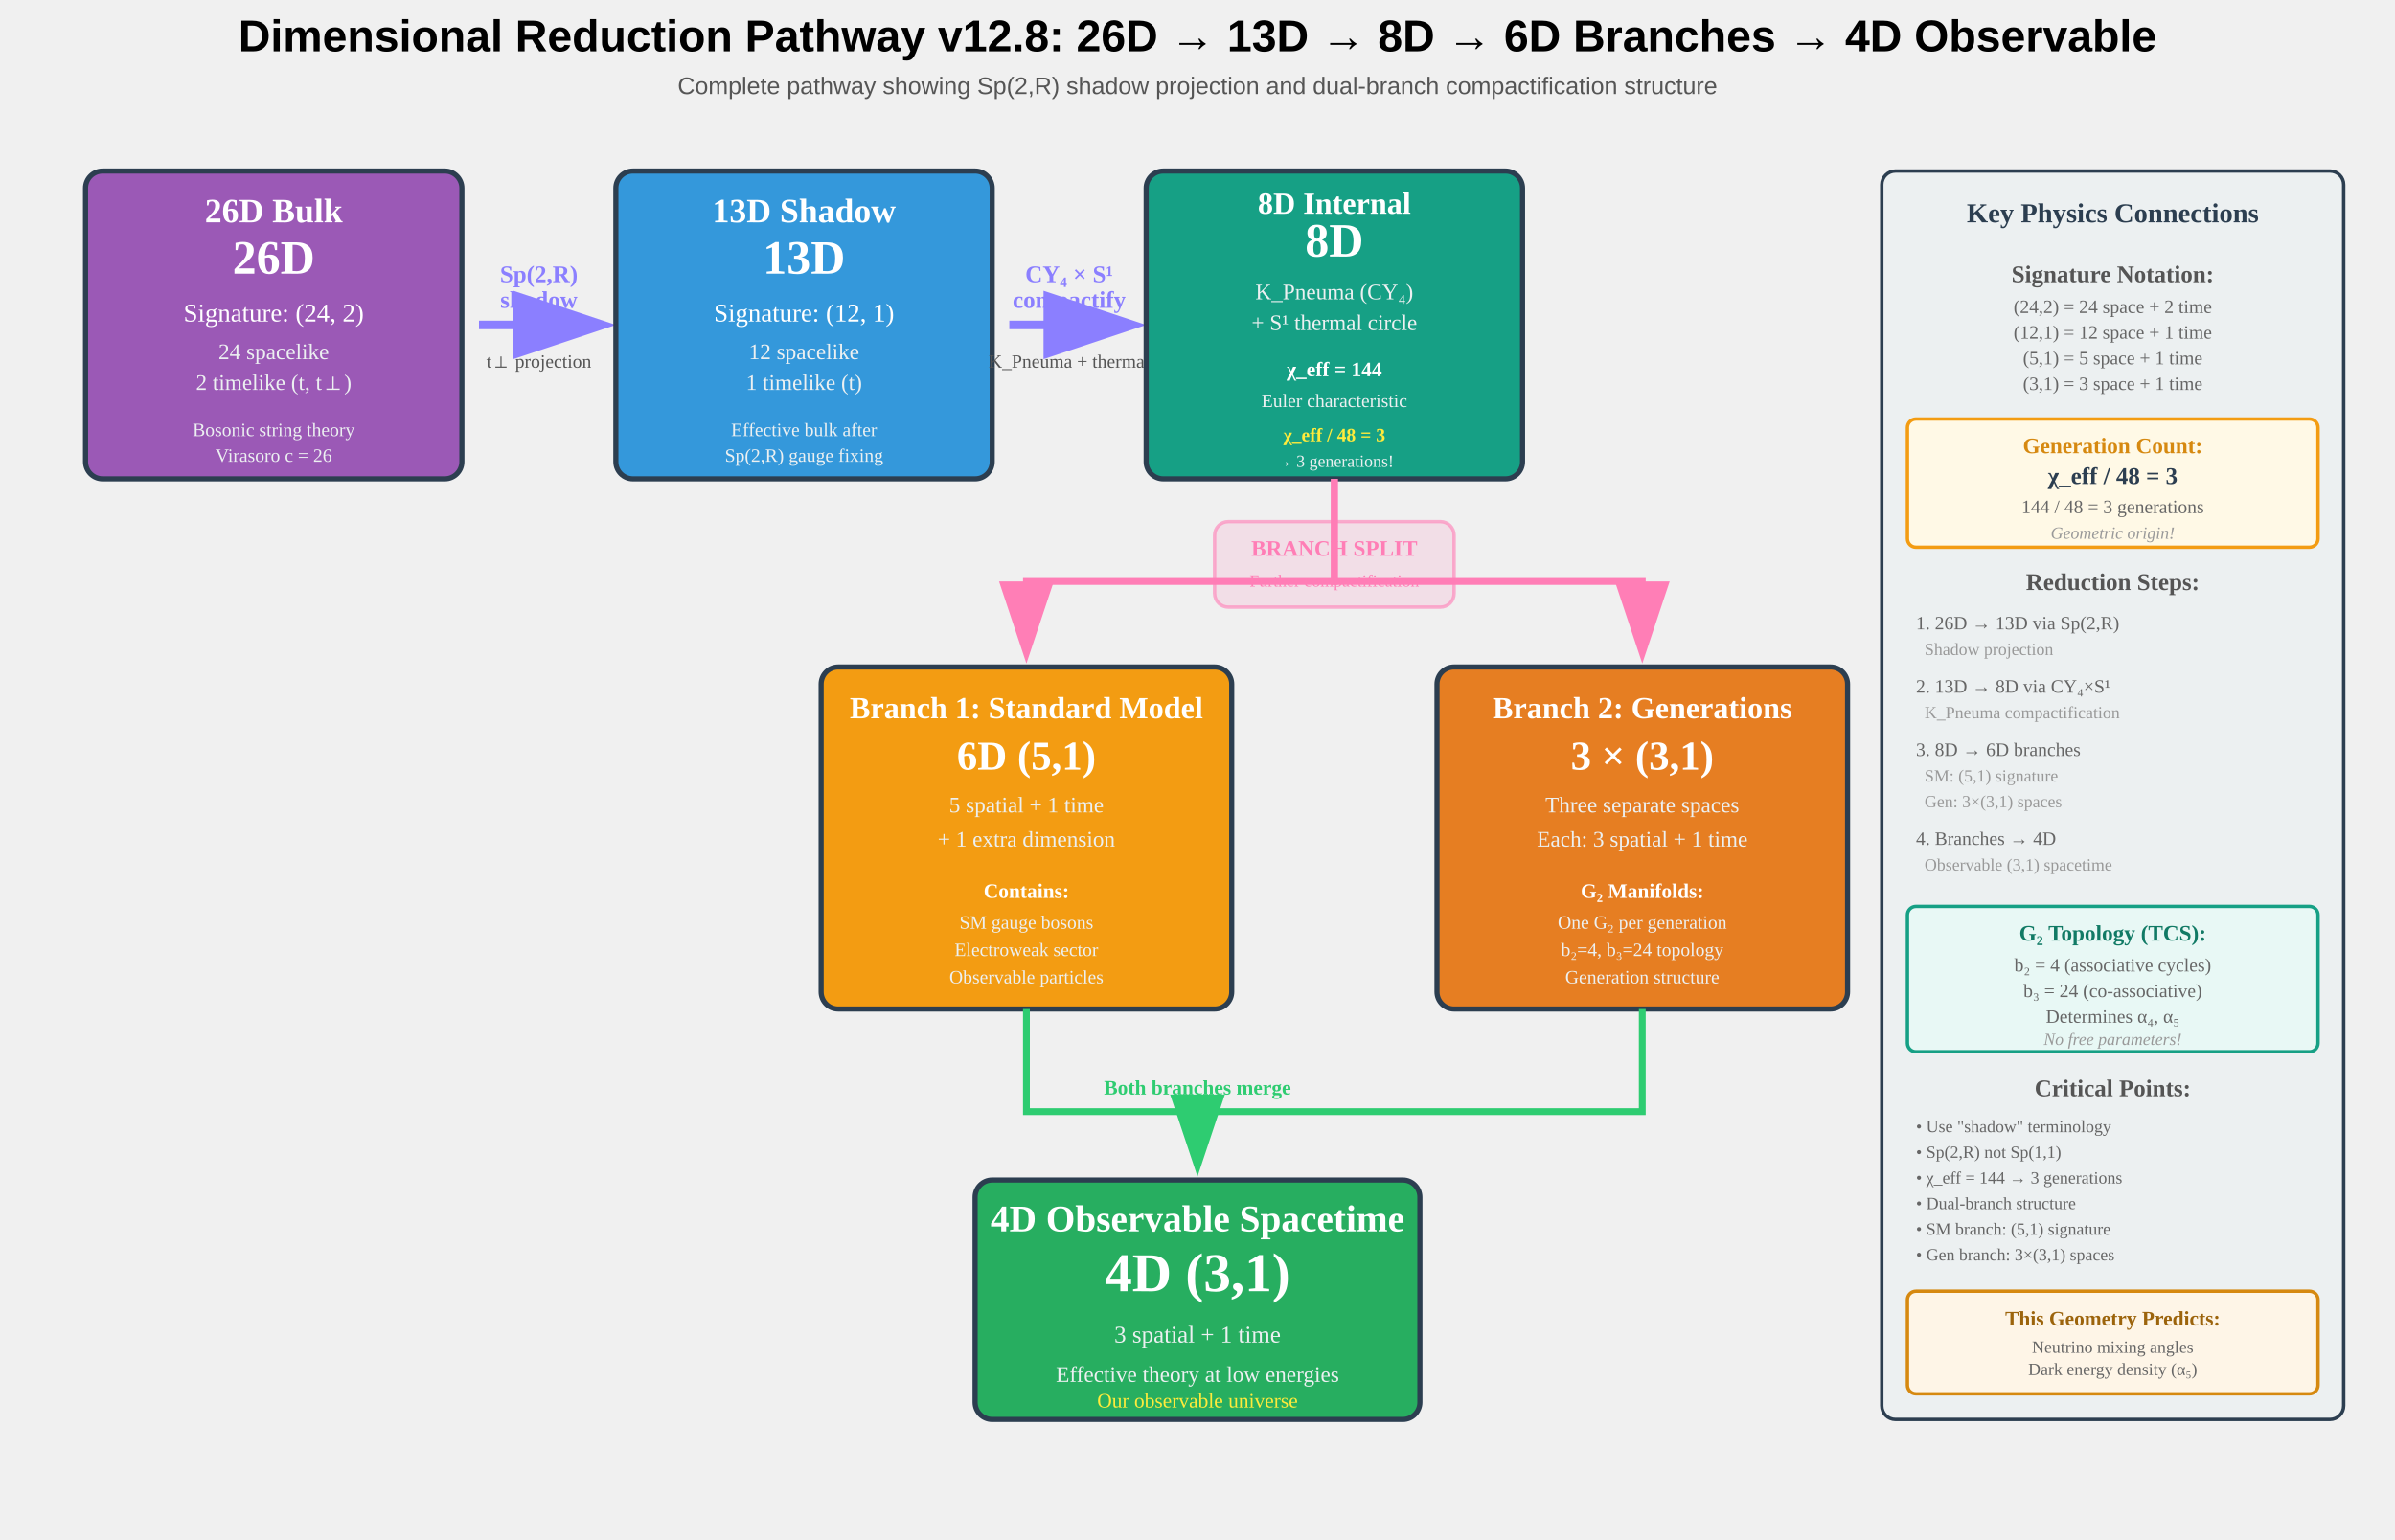
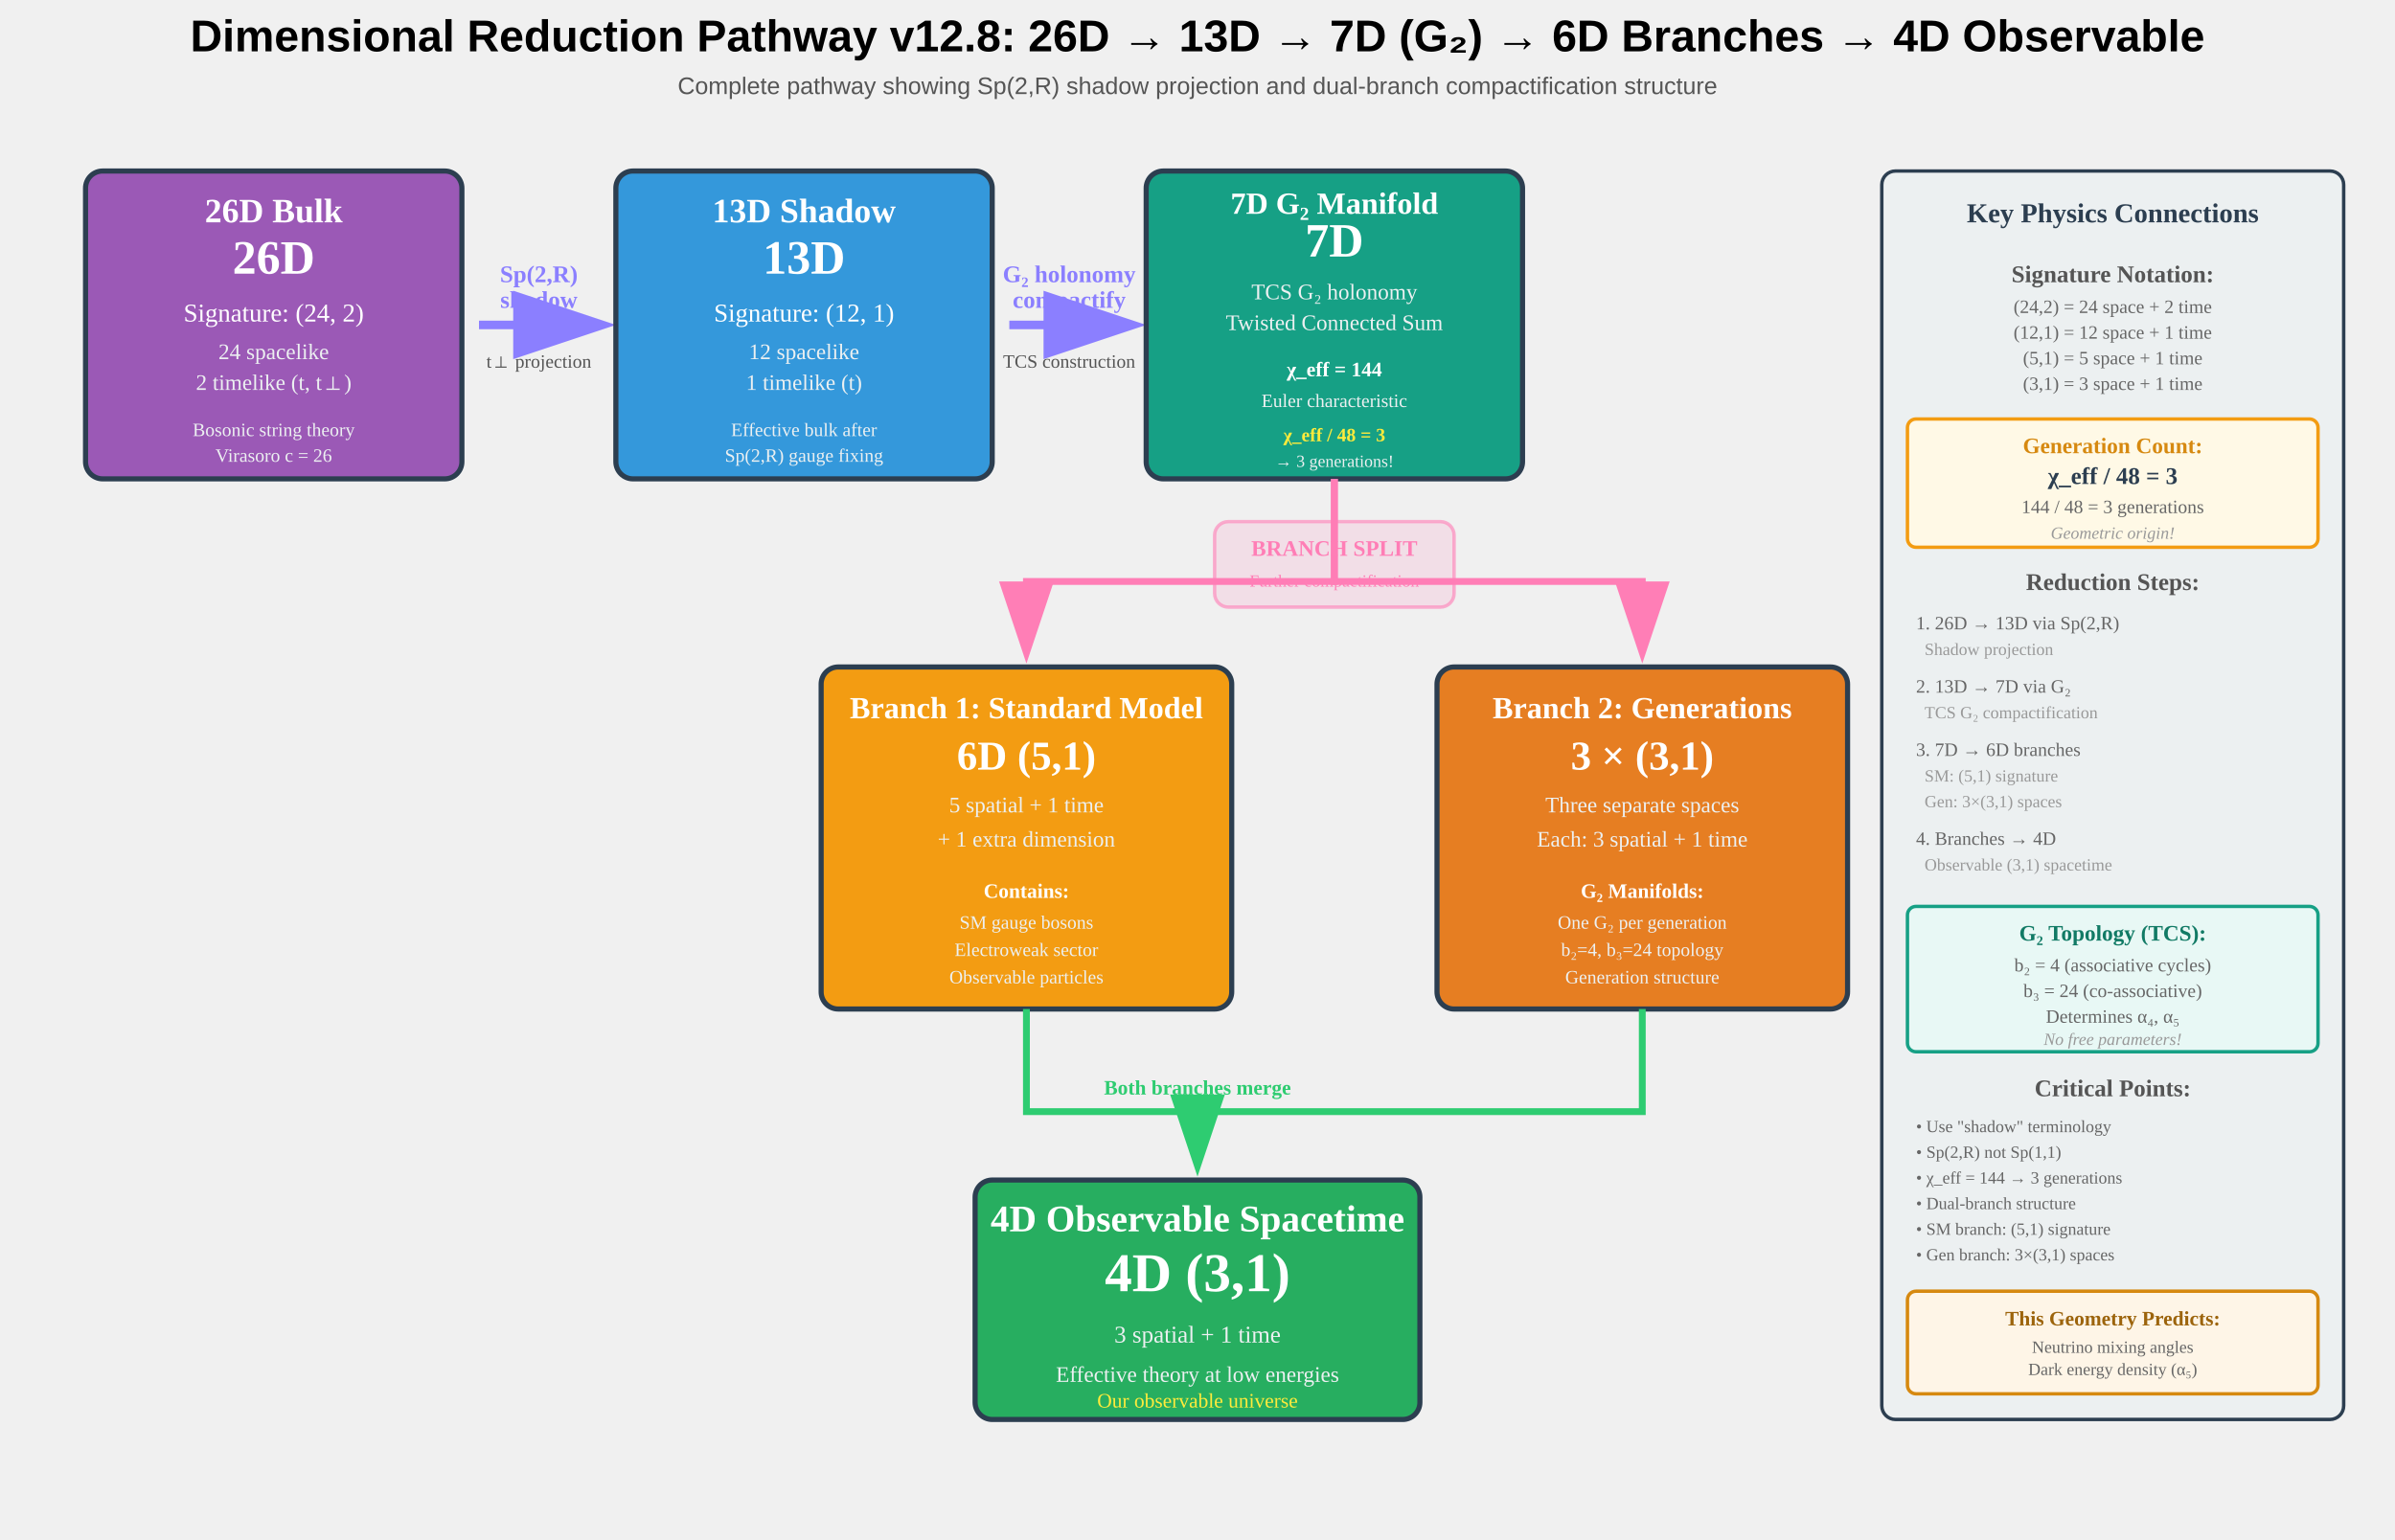
<svg xmlns="http://www.w3.org/2000/svg" width="1400" height="900">
  <text x="700" y="30" font-size="26" font-weight="bold" text-anchor="middle" font-family="Arial, sans-serif">
-     Dimensional Reduction Pathway v12.8: 26D → 13D → 8D → 6D Branches → 4D Observable
+     Dimensional Reduction Pathway v12.8: 26D → 13D → 7D (G₂) → 6D Branches → 4D Observable
  </text>
  <text x="700" y="55" font-size="14" text-anchor="middle" font-family="Arial, sans-serif" fill="#555">
    Complete pathway showing Sp(2,R) shadow projection and dual-branch compactification structure
  </text>
  <g id="stage1">
    <rect x="50" y="100" width="220" height="180" fill="#9b59b6" stroke="#2c3e50" stroke-width="3" rx="10" />
    <text x="160" y="130" font-size="20" font-weight="bold" text-anchor="middle" fill="white">26D Bulk</text>
    <text x="160" y="160" font-size="28" font-weight="bold" text-anchor="middle" fill="white">26D</text>
    <text x="160" y="188" font-size="15" text-anchor="middle" fill="white">Signature: (24, 2)</text>
    <text x="160" y="210" font-size="13" text-anchor="middle" fill="#ecf0f1">24 spacelike</text>
    <text x="160" y="228" font-size="13" text-anchor="middle" fill="#ecf0f1">2 timelike (t, t⊥)</text>
    <text x="160" y="255" font-size="11" text-anchor="middle" fill="#ecf0f1">Bosonic string theory</text>
    <text x="160" y="270" font-size="11" text-anchor="middle" fill="#ecf0f1">Virasoro c = 26</text>
  </g>
  <g id="arrow1">
    <path d="M 280 190 L 350 190" stroke="#8b7fff" stroke-width="5" fill="none" marker-end="url(#arrowhead1)" />
    <text x="315" y="165" font-size="14" font-weight="bold" text-anchor="middle" fill="#8b7fff">Sp(2,R)</text>
    <text x="315" y="180" font-size="14" font-weight="bold" text-anchor="middle" fill="#8b7fff">shadow</text>
    <text x="315" y="215" font-size="11" text-anchor="middle" fill="#555">t⊥ projection</text>
  </g>
  <g id="stage2">
    <rect x="360" y="100" width="220" height="180" fill="#3498db" stroke="#2c3e50" stroke-width="3" rx="10" />
    <text x="470" y="130" font-size="20" font-weight="bold" text-anchor="middle" fill="white">13D Shadow</text>
    <text x="470" y="160" font-size="28" font-weight="bold" text-anchor="middle" fill="white">13D</text>
    <text x="470" y="188" font-size="15" text-anchor="middle" fill="white">Signature: (12, 1)</text>
    <text x="470" y="210" font-size="13" text-anchor="middle" fill="#ecf0f1">12 spacelike</text>
    <text x="470" y="228" font-size="13" text-anchor="middle" fill="#ecf0f1">1 timelike (t)</text>
    <text x="470" y="255" font-size="11" text-anchor="middle" fill="#ecf0f1">Effective bulk after</text>
    <text x="470" y="270" font-size="11" text-anchor="middle" fill="#ecf0f1">Sp(2,R) gauge fixing</text>
  </g>
  <g id="arrow2">
    <path d="M 590 190 L 660 190" stroke="#8b7fff" stroke-width="5" fill="none" marker-end="url(#arrowhead1)" />
-     <text x="625" y="165" font-size="14" font-weight="bold" text-anchor="middle" fill="#8b7fff">CY₄ × S¹</text>
+     <text x="625" y="165" font-size="14" font-weight="bold" text-anchor="middle" fill="#8b7fff">G₂ holonomy</text>
    <text x="625" y="180" font-size="14" font-weight="bold" text-anchor="middle" fill="#8b7fff">compactify</text>
-     <text x="625" y="215" font-size="11" text-anchor="middle" fill="#555">K_Pneuma + thermal</text>
+     <text x="625" y="215" font-size="11" text-anchor="middle" fill="#555">TCS construction</text>
  </g>
  <g id="stage3">
    <rect x="670" y="100" width="220" height="180" fill="#16a085" stroke="#2c3e50" stroke-width="3" rx="10" />
-     <text x="780" y="125" font-size="18" font-weight="bold" text-anchor="middle" fill="white">8D Internal</text>
-     <text x="780" y="150" font-size="28" font-weight="bold" text-anchor="middle" fill="white">8D</text>
-     <text x="780" y="175" font-size="13" text-anchor="middle" fill="#ecf0f1">K_Pneuma (CY₄)</text>
-     <text x="780" y="193" font-size="13" text-anchor="middle" fill="#ecf0f1">+ S¹ thermal circle</text>
+     <text x="780" y="125" font-size="18" font-weight="bold" text-anchor="middle" fill="white">7D G₂ Manifold</text>
+     <text x="780" y="150" font-size="28" font-weight="bold" text-anchor="middle" fill="white">7D</text>
+     <text x="780" y="175" font-size="13" text-anchor="middle" fill="#ecf0f1">TCS G₂ holonomy</text>
+     <text x="780" y="193" font-size="13" text-anchor="middle" fill="#ecf0f1">Twisted Connected Sum</text>
    <text x="780" y="220" font-size="12" font-weight="bold" text-anchor="middle" fill="white">χ_eff = 144</text>
    <text x="780" y="238" font-size="11" text-anchor="middle" fill="#ecf0f1">Euler characteristic</text>
    <text x="780" y="258" font-size="11" font-weight="bold" text-anchor="middle" fill="#ffeb3b">χ_eff / 48 = 3</text>
    <text x="780" y="273" font-size="10" text-anchor="middle" fill="#ecf0f1">→ 3 generations!</text>
  </g>
  <g id="arrow3">
    <path d="M 780 280 L 780 340 L 600 340 L 600 380" stroke="#ff7eb6" stroke-width="4" fill="none" marker-end="url(#arrowhead2)" />
    <path d="M 780 280 L 780 340 L 960 340 L 960 380" stroke="#ff7eb6" stroke-width="4" fill="none" marker-end="url(#arrowhead2)" />
    <rect x="710" y="305" width="140" height="50" rx="8" fill="rgba(255,126,182,0.15)" stroke="rgba(255,126,182,0.6)" stroke-width="2" />
    <text x="780" y="325" font-size="13" font-weight="bold" text-anchor="middle" fill="#ff7eb6">BRANCH SPLIT</text>
    <text x="780" y="343" font-size="10" text-anchor="middle" fill="#ff7eb6">Further compactification</text>
  </g>
  <g id="branch1">
    <rect x="480" y="390" width="240" height="200" fill="#f39c12" stroke="#2c3e50" stroke-width="3" rx="10" />
    <text x="600" y="420" font-size="18" font-weight="bold" text-anchor="middle" fill="white">Branch 1: Standard Model</text>
    <text x="600" y="450" font-size="24" font-weight="bold" text-anchor="middle" fill="white">6D (5,1)</text>
    <text x="600" y="475" font-size="13" text-anchor="middle" fill="#ecf0f1">5 spatial + 1 time</text>
    <text x="600" y="495" font-size="13" text-anchor="middle" fill="#ecf0f1">+ 1 extra dimension</text>
    <text x="600" y="525" font-size="12" font-weight="bold" text-anchor="middle" fill="white">Contains:</text>
    <text x="600" y="543" font-size="11" text-anchor="middle" fill="#ecf0f1">SM gauge bosons</text>
    <text x="600" y="559" font-size="11" text-anchor="middle" fill="#ecf0f1">Electroweak sector</text>
    <text x="600" y="575" font-size="11" text-anchor="middle" fill="#ecf0f1">Observable particles</text>
  </g>
  <g id="branch2">
    <rect x="840" y="390" width="240" height="200" fill="#e67e22" stroke="#2c3e50" stroke-width="3" rx="10" />
    <text x="960" y="420" font-size="18" font-weight="bold" text-anchor="middle" fill="white">Branch 2: Generations</text>
    <text x="960" y="450" font-size="24" font-weight="bold" text-anchor="middle" fill="white">3 × (3,1)</text>
    <text x="960" y="475" font-size="13" text-anchor="middle" fill="#ecf0f1">Three separate spaces</text>
    <text x="960" y="495" font-size="13" text-anchor="middle" fill="#ecf0f1">Each: 3 spatial + 1 time</text>
    <text x="960" y="525" font-size="12" font-weight="bold" text-anchor="middle" fill="white">G₂ Manifolds:</text>
    <text x="960" y="543" font-size="11" text-anchor="middle" fill="#ecf0f1">One G₂ per generation</text>
    <text x="960" y="559" font-size="11" text-anchor="middle" fill="#ecf0f1">b₂=4, b₃=24 topology</text>
    <text x="960" y="575" font-size="11" text-anchor="middle" fill="#ecf0f1">Generation structure</text>
  </g>
  <g id="convergence">
    <path d="M 600 590 L 600 650 L 700 650 L 700 680" stroke="#2ecc71" stroke-width="4" fill="none" marker-end="url(#arrowhead3)" />
    <path d="M 960 590 L 960 650 L 700 650" stroke="#2ecc71" stroke-width="4" fill="none" />
    <text x="700" y="640" font-size="12" font-weight="bold" text-anchor="middle" fill="#2ecc71">Both branches merge</text>
  </g>
  <g id="stage4">
    <rect x="570" y="690" width="260" height="140" fill="#27ae60" stroke="#2c3e50" stroke-width="3" rx="10" />
    <text x="700" y="720" font-size="22" font-weight="bold" text-anchor="middle" fill="white">4D Observable Spacetime</text>
    <text x="700" y="755" font-size="32" font-weight="bold" text-anchor="middle" fill="white">4D (3,1)</text>
    <text x="700" y="785" font-size="14" text-anchor="middle" fill="#ecf0f1">3 spatial + 1 time</text>
    <text x="700" y="808" font-size="13" text-anchor="middle" fill="#ecf0f1">Effective theory at low energies</text>
    <text x="700" y="823" font-size="12" text-anchor="middle" fill="#ffeb3b">Our observable universe</text>
  </g>
  <g id="physics-box">
    <rect x="1100" y="100" width="270" height="730" fill="#ecf0f1" stroke="#2c3e50" stroke-width="2" rx="8" />
    <text x="1235" y="130" font-size="16" font-weight="bold" text-anchor="middle" fill="#2c3e50">Key Physics Connections</text>
    <text x="1235" y="165" font-size="14" font-weight="bold" text-anchor="middle" fill="#555">Signature Notation:</text>
    <text x="1235" y="183" font-size="11" text-anchor="middle" fill="#666">(24,2) = 24 space + 2 time</text>
    <text x="1235" y="198" font-size="11" text-anchor="middle" fill="#666">(12,1) = 12 space + 1 time</text>
    <text x="1235" y="213" font-size="11" text-anchor="middle" fill="#666">(5,1) = 5 space + 1 time</text>
    <text x="1235" y="228" font-size="11" text-anchor="middle" fill="#666">(3,1) = 3 space + 1 time</text>
    <rect x="1115" y="245" width="240" height="75" fill="#fff9e6" stroke="#f39c12" stroke-width="2" rx="5" />
    <text x="1235" y="265" font-size="13" font-weight="bold" text-anchor="middle" fill="#d68910">Generation Count:</text>
    <text x="1235" y="283" font-size="14" font-weight="bold" text-anchor="middle" fill="#2c3e50">χ_eff / 48 = 3</text>
    <text x="1235" y="300" font-size="11" text-anchor="middle" fill="#666">144 / 48 = 3 generations</text>
    <text x="1235" y="315" font-size="10" text-anchor="middle" fill="#999" font-style="italic">Geometric origin!</text>
    <text x="1235" y="345" font-size="14" font-weight="bold" text-anchor="middle" fill="#555">Reduction Steps:</text>
    <text x="1120" y="368" font-size="11" text-anchor="start" fill="#666">1. 26D → 13D via Sp(2,R)</text>
    <text x="1125" y="383" font-size="10" text-anchor="start" fill="#999">Shadow projection</text>
-     <text x="1120" y="405" font-size="11" text-anchor="start" fill="#666">2. 13D → 8D via CY₄×S¹</text>
-     <text x="1125" y="420" font-size="10" text-anchor="start" fill="#999">K_Pneuma compactification</text>
-     <text x="1120" y="442" font-size="11" text-anchor="start" fill="#666">3. 8D → 6D branches</text>
+     <text x="1120" y="405" font-size="11" text-anchor="start" fill="#666">2. 13D → 7D via G₂</text>
+     <text x="1125" y="420" font-size="10" text-anchor="start" fill="#999">TCS G₂ compactification</text>
+     <text x="1120" y="442" font-size="11" text-anchor="start" fill="#666">3. 7D → 6D branches</text>
    <text x="1125" y="457" font-size="10" text-anchor="start" fill="#999">SM: (5,1) signature</text>
    <text x="1125" y="472" font-size="10" text-anchor="start" fill="#999">Gen: 3×(3,1) spaces</text>
    <text x="1120" y="494" font-size="11" text-anchor="start" fill="#666">4. Branches → 4D</text>
    <text x="1125" y="509" font-size="10" text-anchor="start" fill="#999">Observable (3,1) spacetime</text>
    <rect x="1115" y="530" width="240" height="85" fill="#e8f8f5" stroke="#16a085" stroke-width="2" rx="5" />
    <text x="1235" y="550" font-size="13" font-weight="bold" text-anchor="middle" fill="#117a65">G₂ Topology (TCS):</text>
    <text x="1235" y="568" font-size="11" text-anchor="middle" fill="#666">b₂ = 4 (associative cycles)</text>
    <text x="1235" y="583" font-size="11" text-anchor="middle" fill="#666">b₃ = 24 (co-associative)</text>
    <text x="1235" y="598" font-size="11" text-anchor="middle" fill="#666">Determines α₄, α₅</text>
    <text x="1235" y="611" font-size="10" text-anchor="middle" fill="#999" font-style="italic">No free parameters!</text>
    <text x="1235" y="641" font-size="14" font-weight="bold" text-anchor="middle" fill="#555">Critical Points:</text>
    <text x="1120" y="662" font-size="10" text-anchor="start" fill="#666">• Use "shadow" terminology</text>
    <text x="1120" y="677" font-size="10" text-anchor="start" fill="#666">• Sp(2,R) not Sp(1,1)</text>
    <text x="1120" y="692" font-size="10" text-anchor="start" fill="#666">• χ_eff = 144 → 3 generations</text>
    <text x="1120" y="707" font-size="10" text-anchor="start" fill="#666">• Dual-branch structure</text>
    <text x="1120" y="722" font-size="10" text-anchor="start" fill="#666">• SM branch: (5,1) signature</text>
    <text x="1120" y="737" font-size="10" text-anchor="start" fill="#666">• Gen branch: 3×(3,1) spaces</text>
    <rect x="1115" y="755" width="240" height="60" fill="#fef5e7" stroke="#d68910" stroke-width="2" rx="5" />
    <text x="1235" y="775" font-size="12" font-weight="bold" text-anchor="middle" fill="#9c640c">This Geometry Predicts:</text>
    <text x="1235" y="791" font-size="10" text-anchor="middle" fill="#666">Neutrino mixing angles</text>
    <text x="1235" y="804" font-size="10" text-anchor="middle" fill="#666">Dark energy density (α₅)</text>
  </g>
  <defs>
    <marker id="arrowhead1" markerWidth="12" markerHeight="12" refX="10" refY="4" orient="auto">
      <polygon points="0 0, 12 4, 0 8" fill="#8b7fff" />
    </marker>
    <marker id="arrowhead2" markerWidth="12" markerHeight="12" refX="10" refY="4" orient="auto">
      <polygon points="0 0, 12 4, 0 8" fill="#ff7eb6" />
    </marker>
    <marker id="arrowhead3" markerWidth="12" markerHeight="12" refX="10" refY="4" orient="auto">
      <polygon points="0 0, 12 4, 0 8" fill="#2ecc71" />
    </marker>
  </defs>
</svg>
